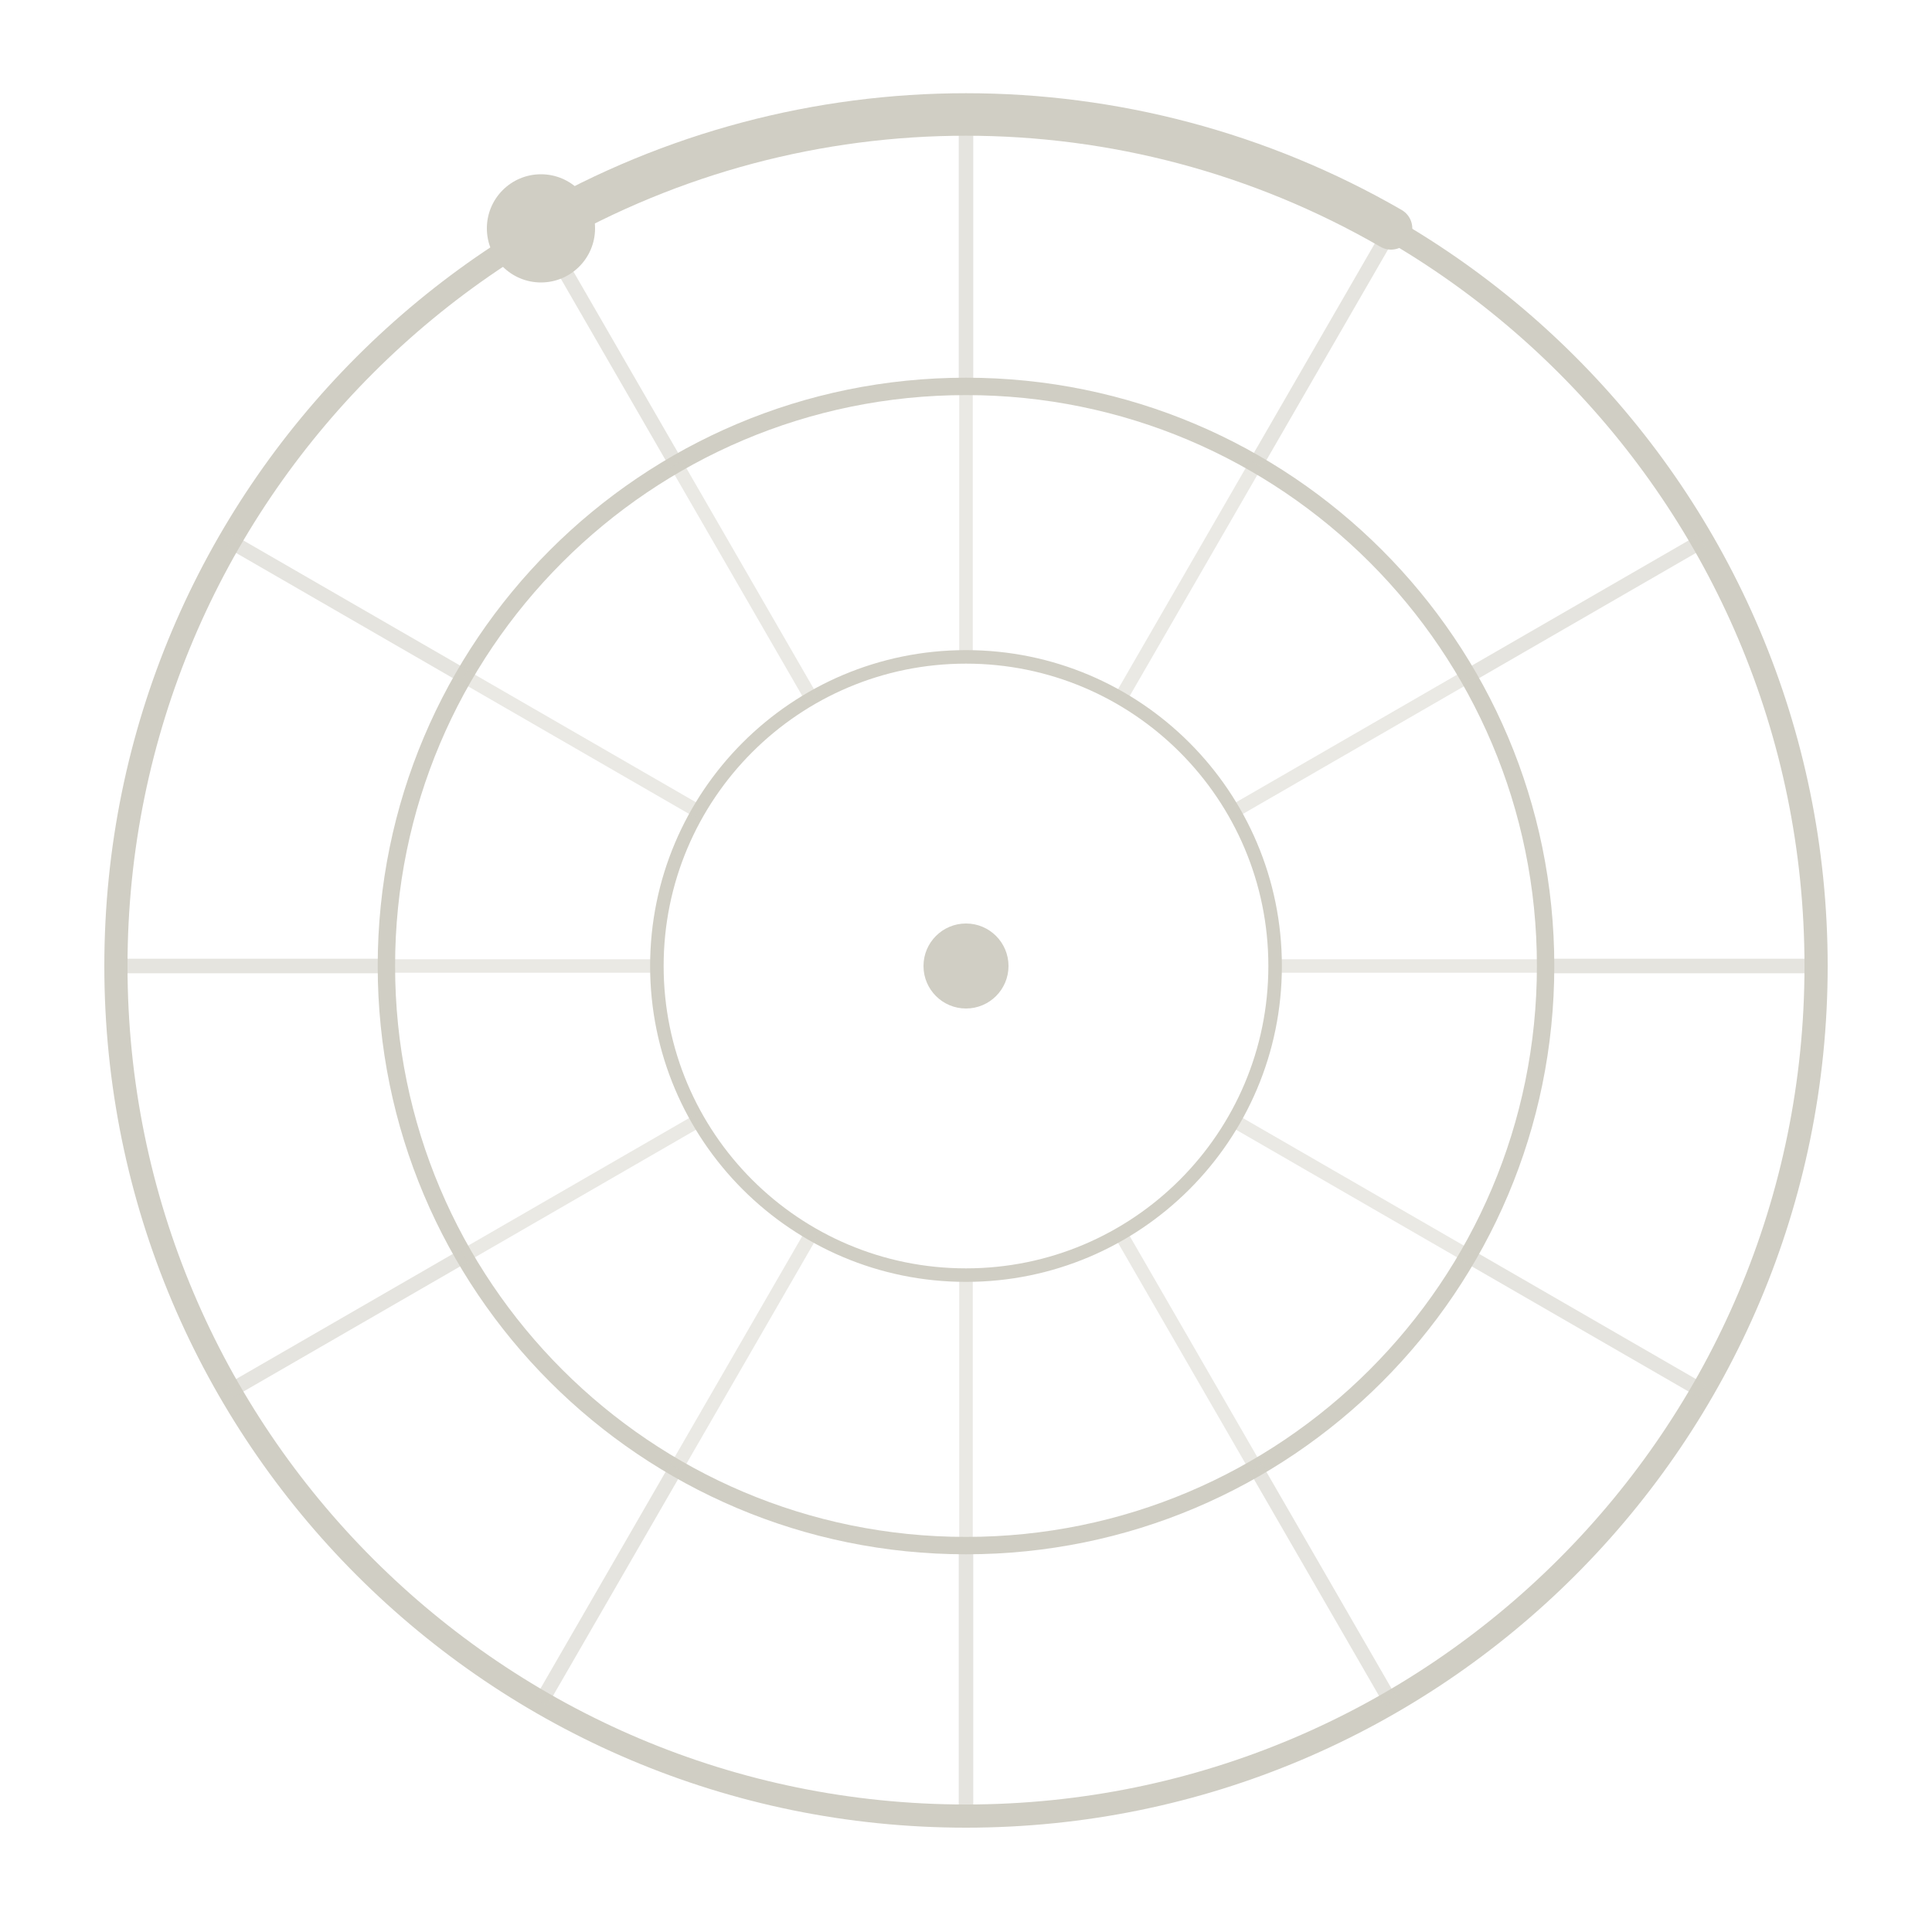
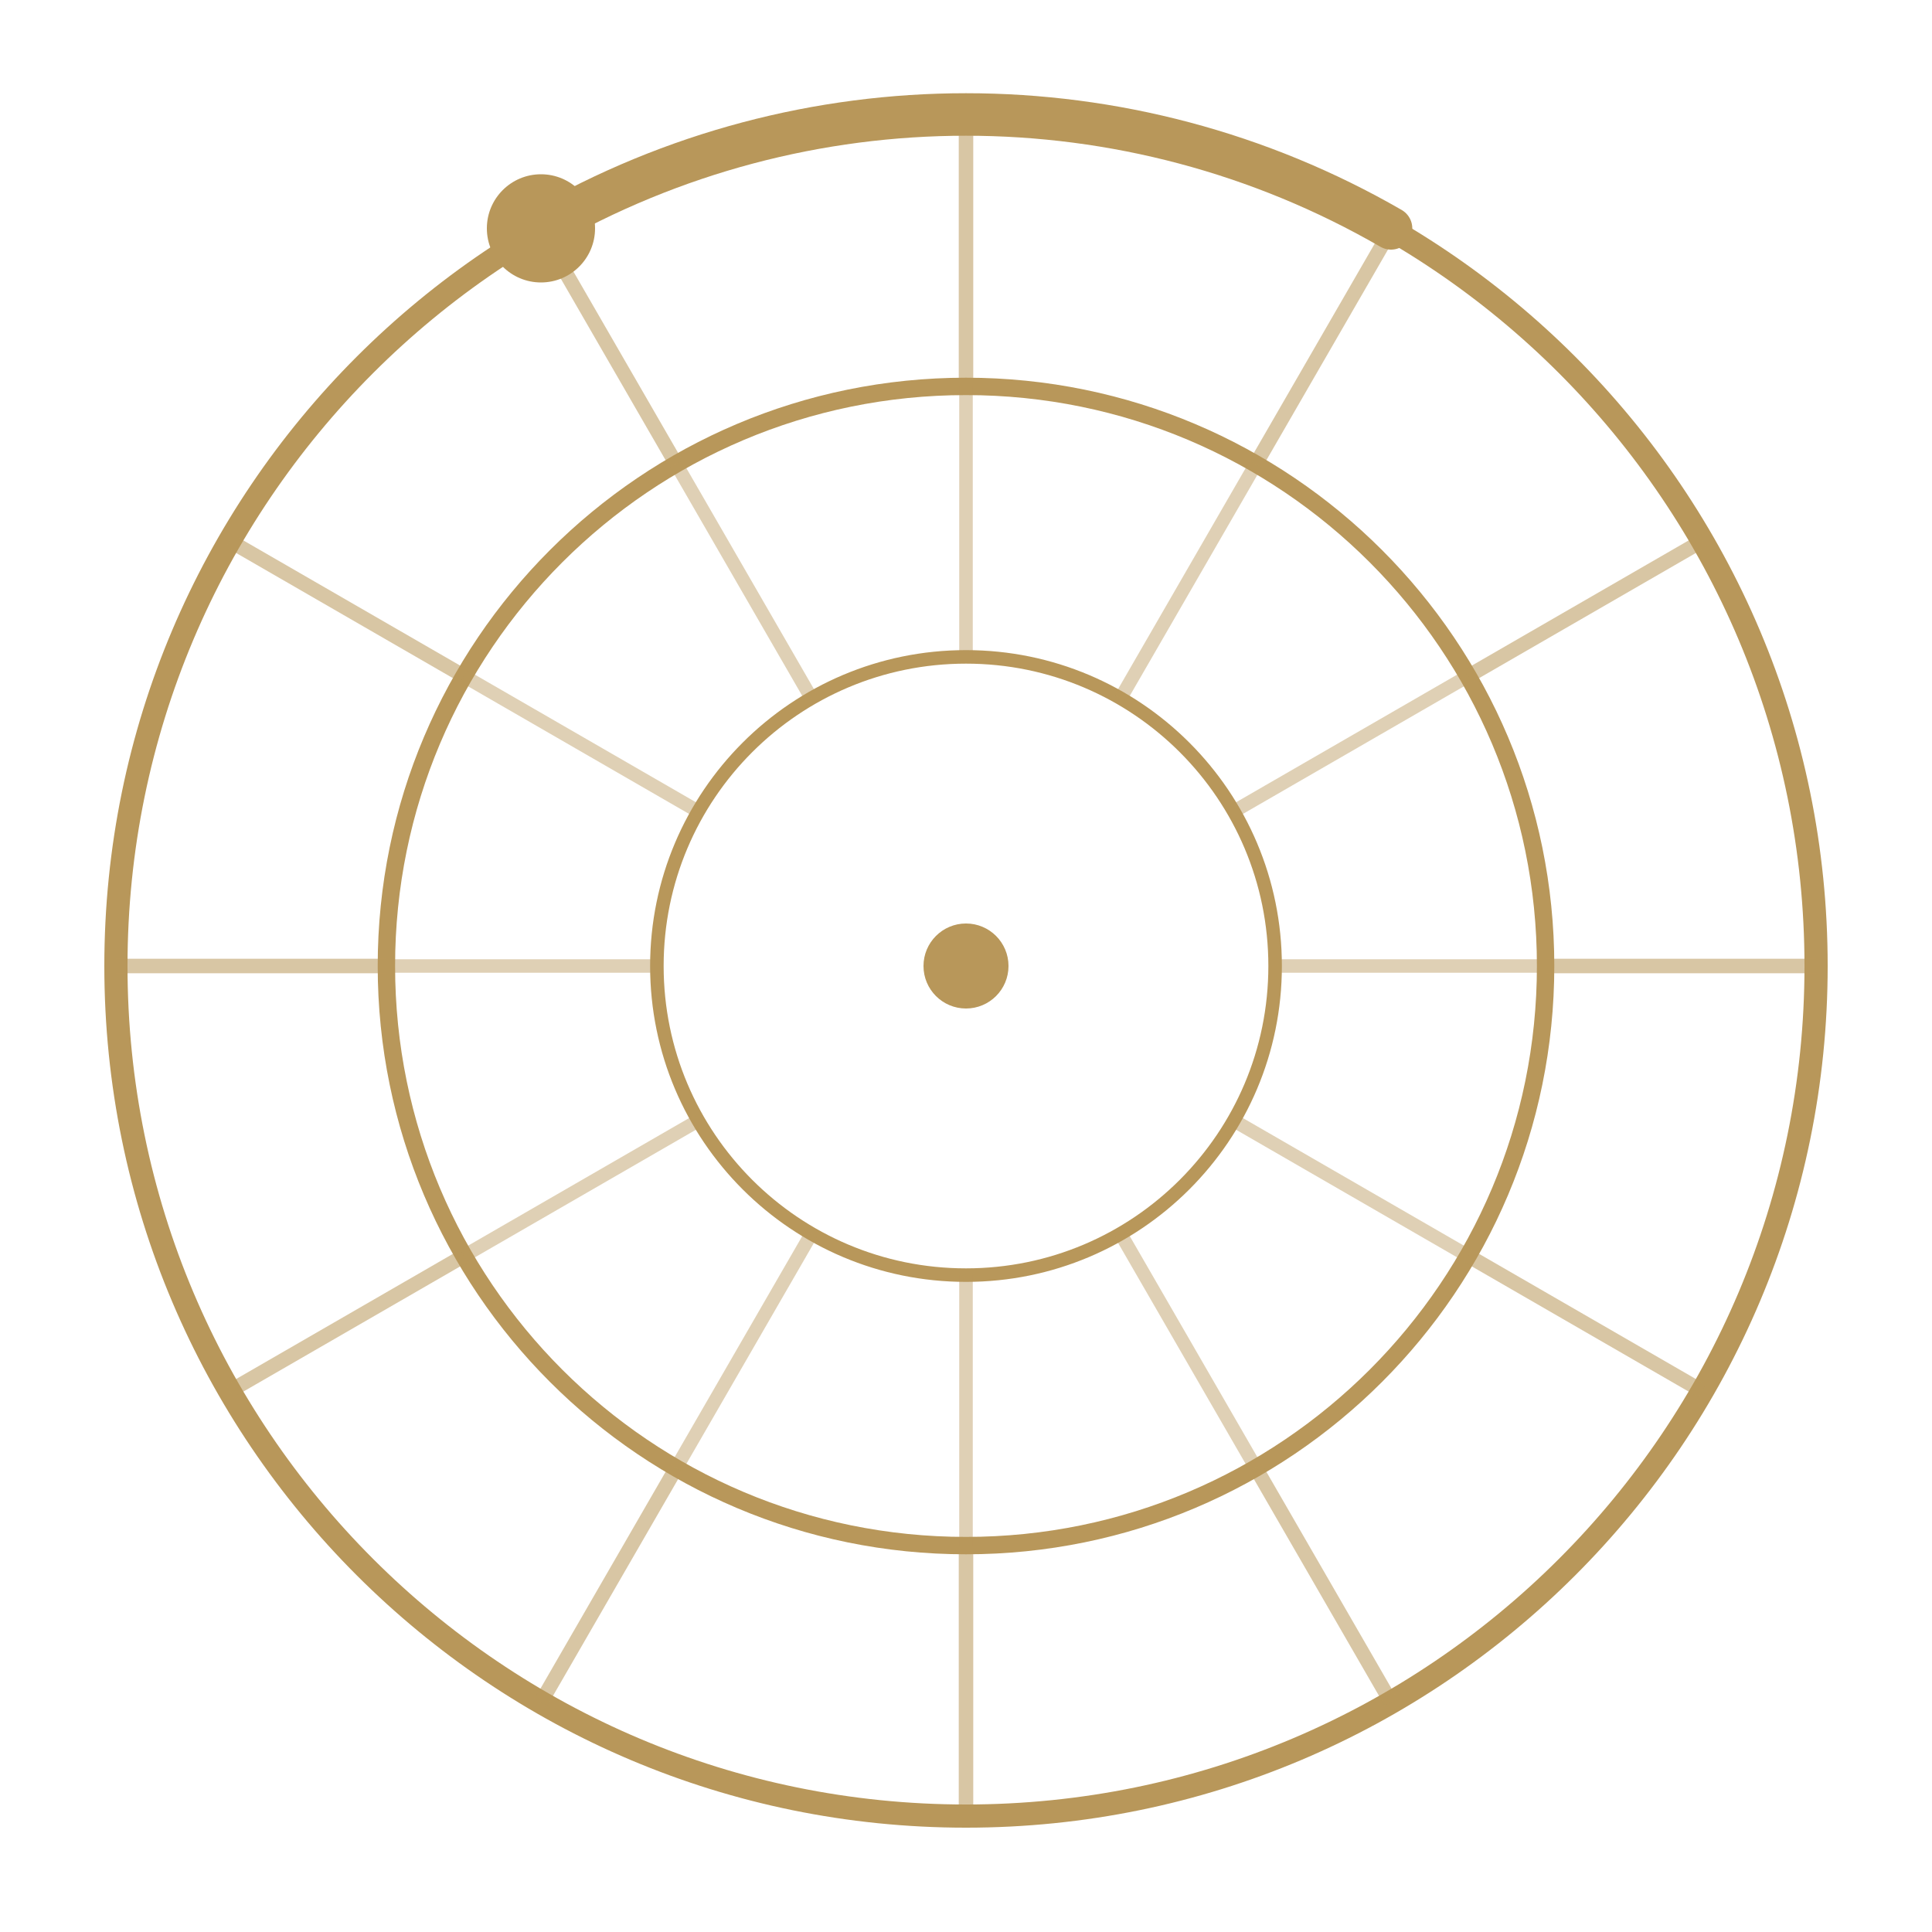
<svg xmlns="http://www.w3.org/2000/svg" fill="none" viewBox="0 0 100 100">
-   <g stroke="#d0cec4">
+   <g stroke="#b8975a">
    <circle cx="50" cy="50" r="44" stroke-width="1.2" />
    <circle cx="50" cy="50" r="30" stroke-width=".9" />
    <circle cx="50" cy="50" r="16" stroke-width=".7" />
    <g opacity=".55" stroke-width=".75">
      <path d="m50 6v14" />
      <path d="m50 6v14" transform="matrix(.8660254 .5 -.5 .8660254 31.69873 -18.30127)" />
      <path d="m50 6v14" transform="matrix(.5 .8660254 -.8660254 .5 68.30127 -18.30127)" />
      <path d="m50 6v14" transform="matrix(0 1 -1 0 100 0)" />
      <path d="m50 6v14" transform="matrix(-.5 .8660254 -.8660254 -.5 118.3013 31.69873)" />
      <path d="m50 6v14" transform="matrix(-.8660254 .5 -.5 -.8660254 118.3013 68.30127)" />
      <path d="m50 6v14" transform="matrix(-1 0 -0 -1 100 100)" />
      <path d="m50 6v14" transform="matrix(-.8660254 -.5 .5 -.8660254 68.30127 118.3013)" />
      <path d="m50 6v14" transform="matrix(-.5 -.8660254 .8660254 -.5 31.69873 118.3013)" />
      <path d="m50 6v14" transform="matrix(-0 -1 1 -0 0 100)" />
      <path d="m50 6v14" transform="matrix(.5 -.8660254 .8660254 .5 -18.30127 68.30127)" />
      <path d="m50 6v14" transform="matrix(.8660254 -.5 .5 .8660254 -18.30127 31.69873)" />
    </g>
    <g opacity=".45" stroke-width=".7">
      <path d="m50 34v-14" />
      <path d="m50 34v-14" transform="matrix(.8660254 .5 -.5 .8660254 31.69873 -18.30127)" />
      <path d="m50 34v-14" transform="matrix(.5 .8660254 -.8660254 .5 68.30127 -18.30127)" />
      <path d="m50 34v-14" transform="matrix(0 1 -1 0 100 0)" />
      <path d="m50 34v-14" transform="matrix(-.5 .8660254 -.8660254 -.5 118.3013 31.69873)" />
      <path d="m50 34v-14" transform="matrix(-.8660254 .5 -.5 -.8660254 118.3013 68.30127)" />
      <path d="m50 34v-14" transform="matrix(-1 0 -0 -1 100 100)" />
      <path d="m50 34v-14" transform="matrix(-.8660254 -.5 .5 -.8660254 68.30127 118.3013)" />
      <path d="m50 34v-14" transform="matrix(-.5 -.8660254 .8660254 -.5 31.69873 118.3013)" />
      <path d="m50 34v-14" transform="matrix(-0 -1 1 -0 0 100)" />
      <path d="m50 34v-14" transform="matrix(.5 -.8660254 .8660254 .5 -18.30127 68.30127)" />
      <path d="m50 34v-14" transform="matrix(.8660254 -.5 .5 .8660254 -18.30127 31.69873)" />
    </g>
    <path d="m72 11.82a44 44 0 0 0 -44 0" stroke-linecap="round" stroke-width="2.2" />
  </g>
-   <circle cx="50" cy="50" fill="#d0cec4" r="2.2" />
-   <circle cx="28" cy="11.82" fill="#d0cec4" r="2.8" />
+   <circle cx="50" cy="50" fill="#b8975a" r="2.2" />
+   <circle cx="28" cy="11.82" fill="#b8975a" r="2.8" />
</svg>
